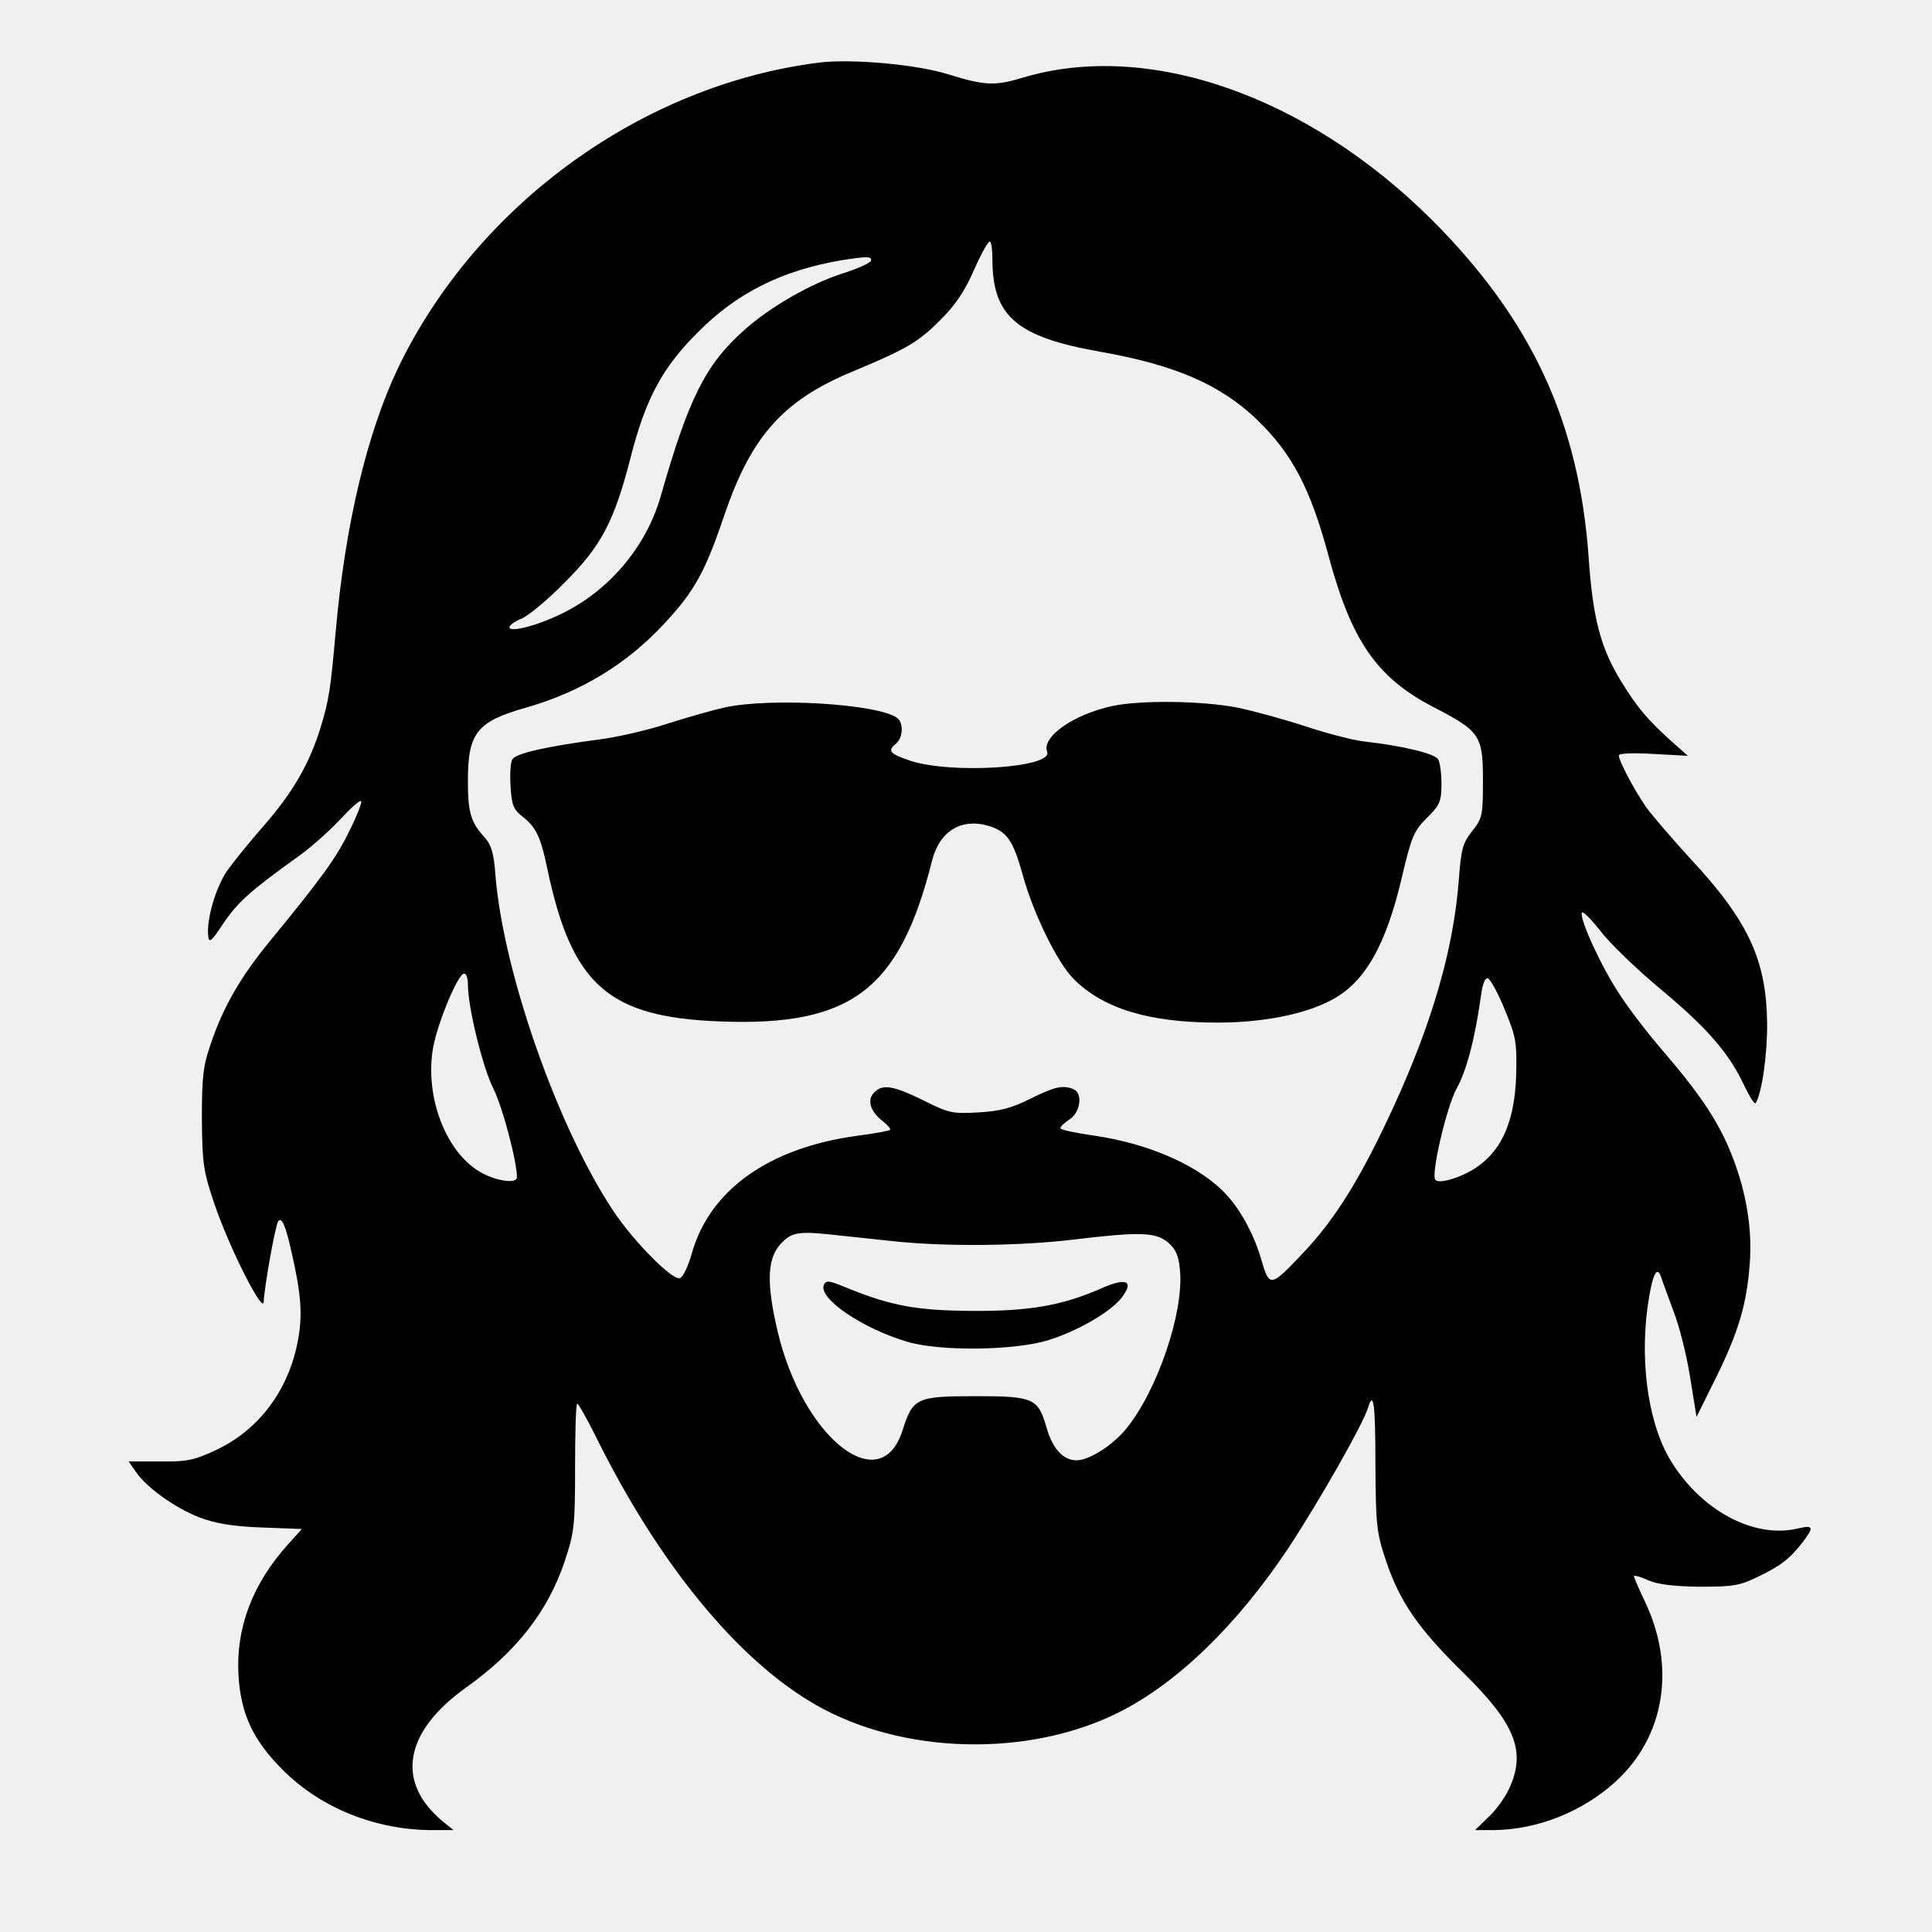
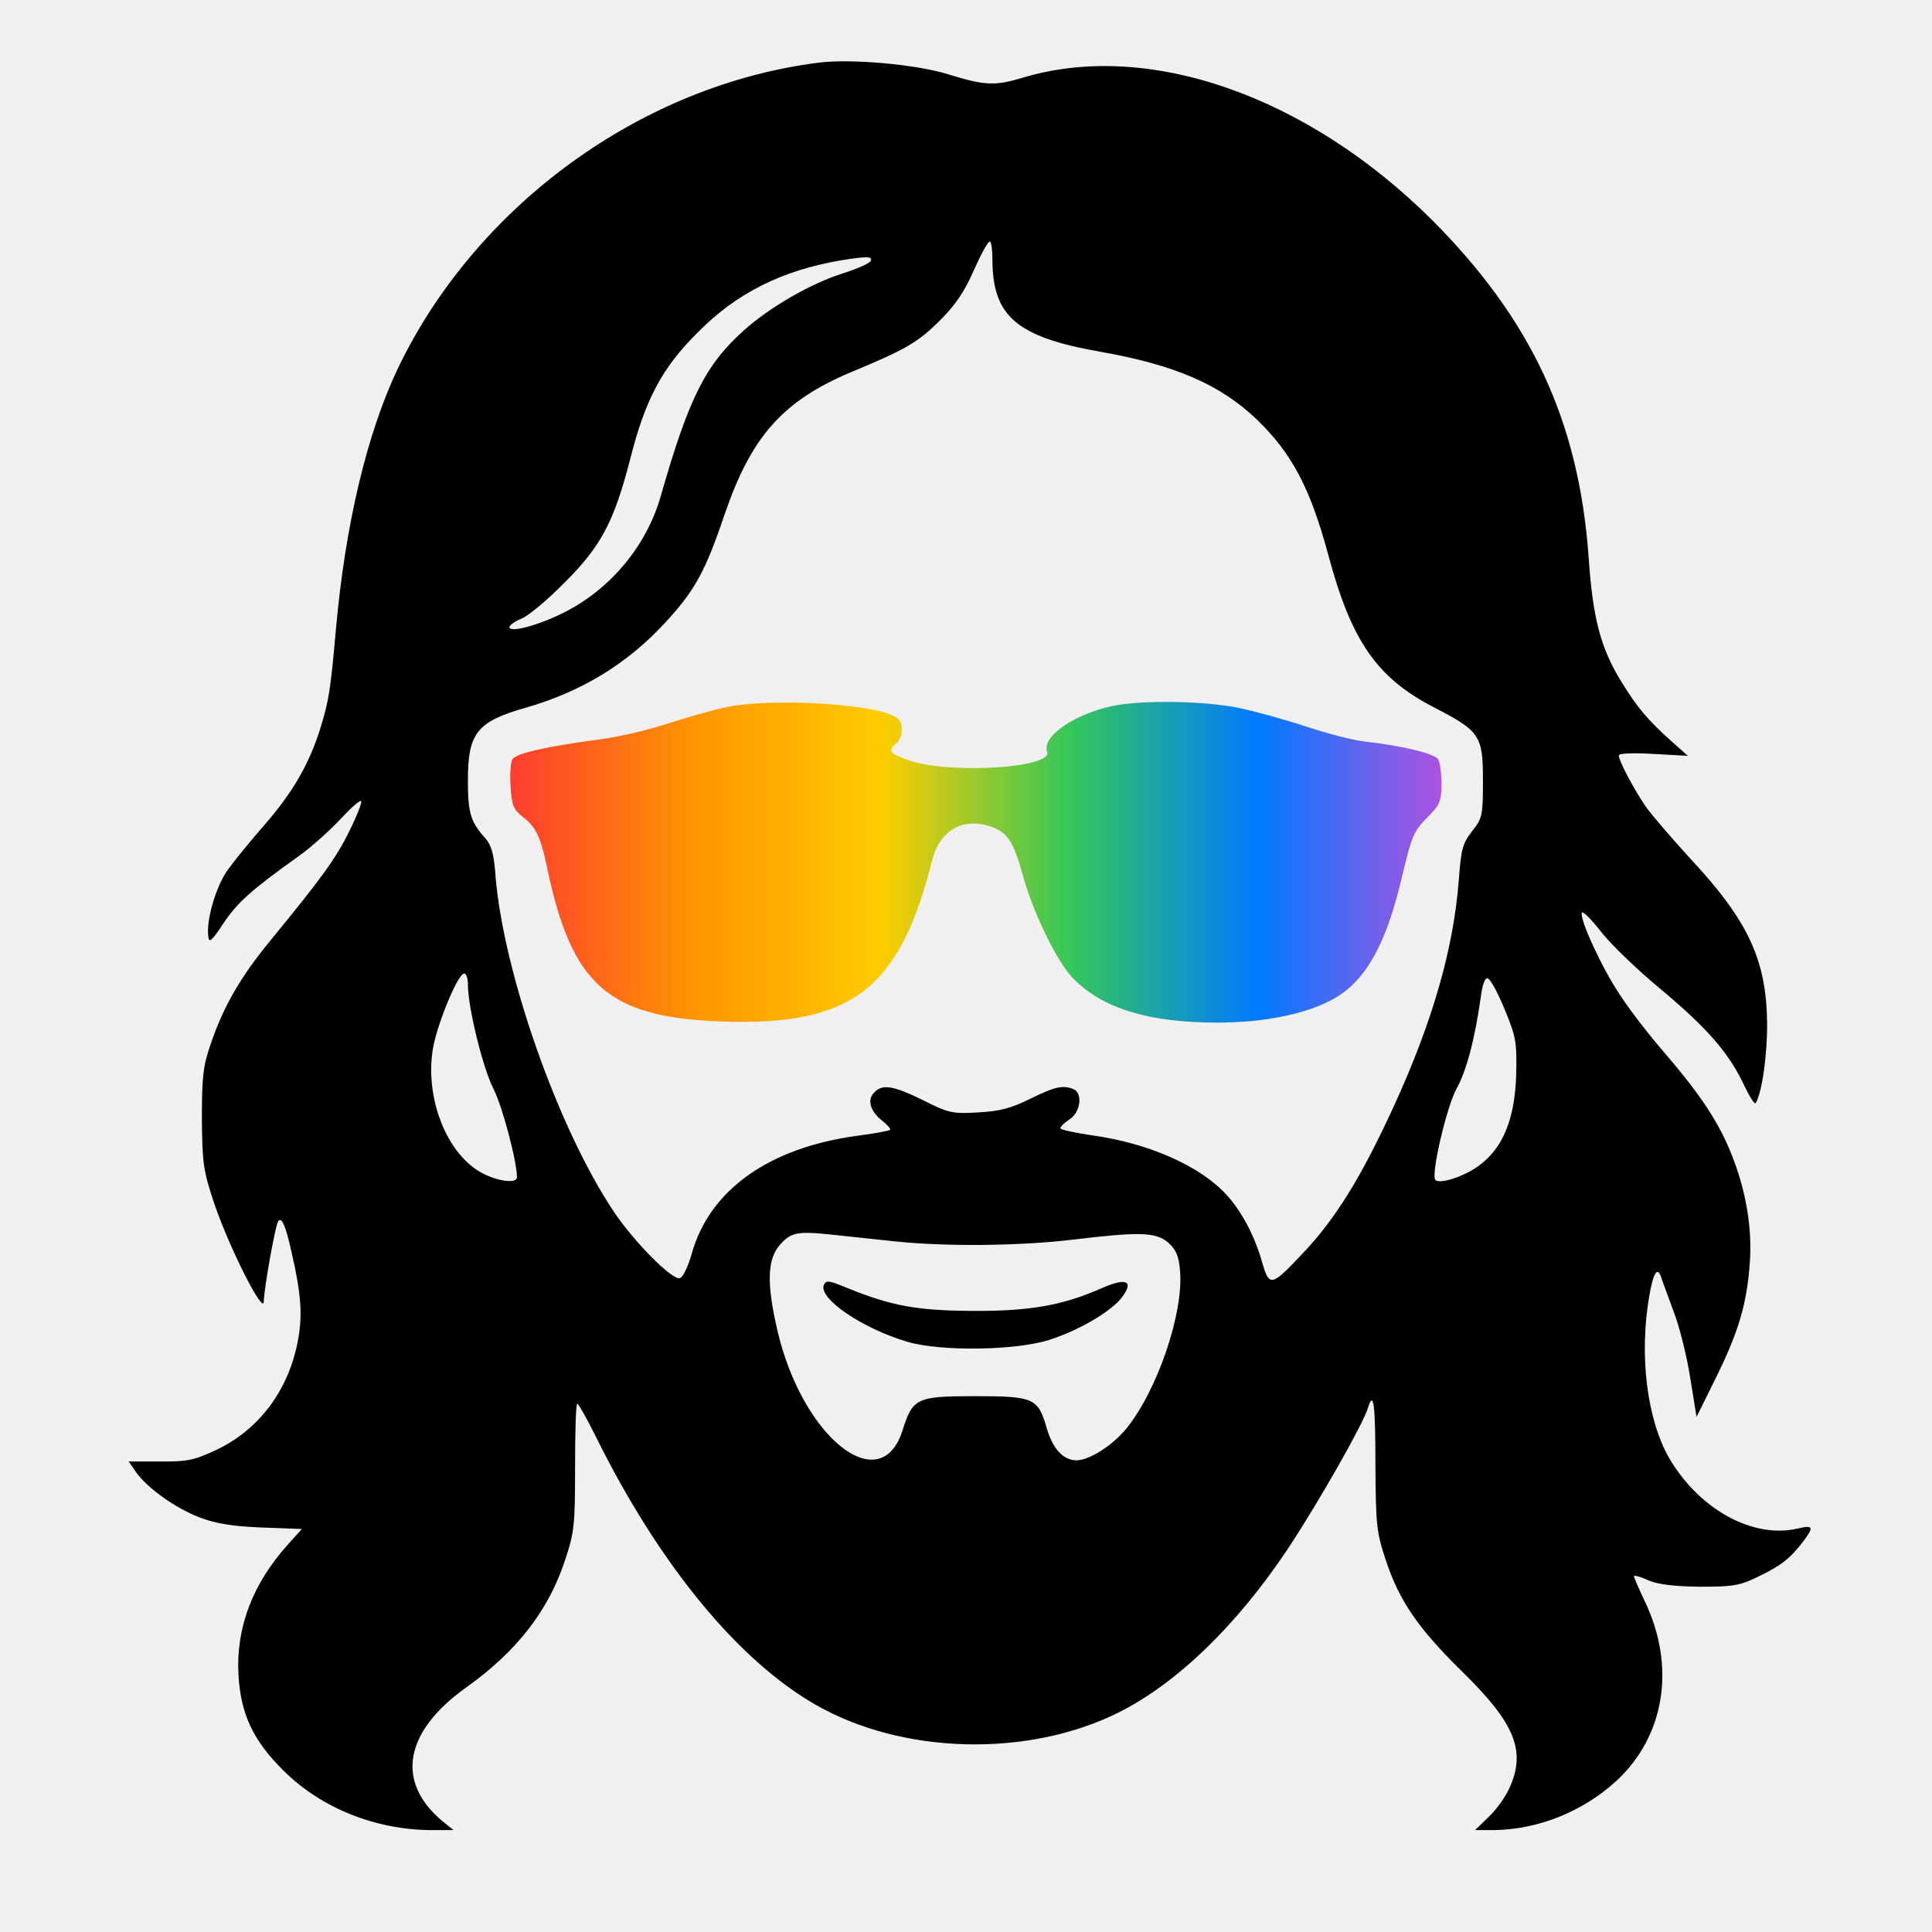
<svg xmlns="http://www.w3.org/2000/svg" viewBox="0 0 512 512">
  <style>
    path { fill: #000; }
    @media (prefers-color-scheme: dark) { path { fill: #fff; } }
  </style>
+   <defs>
+     <linearGradient id="godui-sunglasses" x1="0" y1="0" x2="1" y2="0">
+       <stop offset="0%" stop-color="#ff3b30" />
+       <stop offset="20%" stop-color="#ff9500" />
+       <stop offset="40%" stop-color="#ffcc00" />
+       <stop offset="60%" stop-color="#34c759" />
+       <stop offset="80%" stop-color="#007aff" />
+       <stop offset="100%" stop-color="#af52de" />
+     </linearGradient>
+   </defs>
  <path d="M217 16.6c-46.9 5.9-90.7 37.7-111.5 80.9-8.2 17.2-14 41.4-16.5 69.5-1.4 15.7-1.8 18.5-4.1 26-3 9.6-7.4 17.1-14.8 25.6-3.6 4.1-8 9.5-9.8 12-3.1 4.4-5.7 13.3-5.1 17.6.2 1.8.9 1.2 4-3.5 3.7-5.5 7.2-8.7 19.8-17.7 3.4-2.4 8.4-6.9 11.1-9.8 2.8-3 5.2-5.2 5.6-4.9.3.3-1.1 3.9-3.1 7.9-3.5 7.2-7.3 12.4-20.9 29-8 9.7-12.5 17.6-15.8 27.3-2.1 6-2.4 8.9-2.4 20 .1 12 .4 13.8 3.3 22.5 4.1 12 13.1 29.7 13.1 25.9.1-3.5 3-19.9 3.8-21.2.9-1.4 2 1 3.6 8.3 2.5 10.9 2.9 16.4 1.7 23-2.4 13.3-10.3 23.9-21.8 29.3-5.8 2.7-7.7 3.1-14.9 3h-8.2l2 2.9c3 4.2 10.3 9.4 16.7 11.9 4.2 1.6 8.6 2.4 16.5 2.7l10.7.4-3.6 4c-9.5 10.5-13.9 22.2-13.2 34.7.6 10.4 3.9 17.4 12 25.4 10 9.9 24.3 15.6 39.1 15.7h5.9l-3.1-2.5c-12.3-10.4-9.9-23.6 6.3-35.2 13.5-9.6 21.9-20.4 26.3-33.7 2.5-7.5 2.7-9.4 2.7-24.8 0-9.3.2-16.8.6-16.8.3 0 2.5 3.9 4.9 8.7 16.6 33.6 37.6 59.3 58.3 71.1 23 13.2 56.3 14 80.3 2 15.5-7.8 31.3-23.1 44.9-43.5 8.3-12.6 19.7-32.7 21.1-37.1 1.5-5 2-1.3 2 15 .1 16.1.3 17.9 2.8 25.4 3.6 10.8 8.6 18 20.2 29.4 14 13.7 17 21 12.5 30.9-1.1 2.4-3.6 5.9-5.6 7.7l-3.5 3.4h4.8c11.7-.1 23.6-4.8 32.5-12.9 13-11.9 16-30.4 7.7-47.7-1.6-3.4-2.9-6.4-2.9-6.7s1.7.1 3.8 1.1c2.6 1.1 6.7 1.6 13.7 1.7 8.9 0 10.6-.3 15.5-2.7 6-2.9 8.3-4.7 11.8-9.2 3-4 2.8-4.5-1.5-3.5-11.7 2.7-25.9-5-33.9-18.6-5.9-10.2-8.1-27.3-5.3-43.2 1.1-6.3 2.2-7.8 3.2-4.6.3 1 1.8 4.9 3.2 8.8 1.5 3.8 3.5 11.7 4.4 17.5l1.7 10.5 5.2-10.5c5.9-12 8.1-19.3 8.9-30.1.7-9.2-.9-18.9-4.6-28.4-3.4-8.8-8.3-16.2-17.9-27.4-4.1-4.7-9.5-11.7-12-15.6-4.8-7.2-10.6-19.9-10-21.6.2-.6 2.4 1.6 5 4.9 2.5 3.3 9.8 10.3 16.2 15.6 12.2 10.2 17.9 16.8 21.9 25.4 1.4 2.9 2.7 5 3 4.5 1.7-2.9 3.1-13.2 3-21.3-.2-16.6-5-27-20.3-43.4-4.9-5.4-10.3-11.6-11.9-13.9-3.2-4.7-7.1-12.1-7.1-13.5 0-.6 3.9-.7 9.2-.4l9.1.5-4.4-3.9c-6.1-5.5-8.9-8.7-13.2-15.7-5.5-8.9-7.6-16.8-8.7-33.1-2.6-35.9-15.1-62.8-41.4-89.2-33.2-33.1-75.4-47.8-108.6-37.8-7.3 2.2-10 2.1-19.7-.9-8.2-2.6-25.7-4.2-34.3-3.1m46 52.1c0 15.1 6.4 20.6 28.5 24.5 19.9 3.5 31.9 8.7 41.6 18 9.3 9 14.1 18.1 18.9 35.8 6.1 22.9 12.9 32.6 27.9 40.4 12.4 6.4 13.1 7.5 13.1 19.6 0 9.2-.2 9.9-2.9 13.3-2.5 3.2-2.9 4.8-3.5 12.9-1.4 18.3-7 37.6-17.1 59.7-8.7 19-15.6 30.2-24.4 39.4-8.3 8.8-8.7 8.8-10.7 2-1.8-6.6-5.5-13.5-9.3-17.6-7-7.7-20.6-13.7-35.5-15.8-4.7-.7-8.6-1.5-8.6-1.9s1.1-1.5 2.5-2.4c2.9-1.9 3.5-7 .9-8-2.8-1.1-4.9-.6-11.4 2.6-5 2.5-8.1 3.3-13.8 3.6-6.7.4-7.8.2-14.5-3.2-8-3.9-10.8-4.4-13-2.1-2 1.9-1.1 5 2.1 7.5 1.4 1.1 2.3 2.2 2.1 2.4-.2.3-4.2 1-8.8 1.6-23.4 3.2-39.1 14.4-43.8 31.3-.9 3.2-2.3 6.2-3.1 6.4-1.9.8-12.2-9.6-17.6-17.7-14.7-22-29.2-63.2-31.3-89-.4-5.8-1.1-8.1-2.8-10-3.8-4.2-4.5-6.6-4.5-15.2 0-12.6 2.4-15.6 15.5-19.3 14.6-4.2 26.7-11.6 36.6-22.3 8-8.6 10.8-13.7 15.9-28.8 7.1-20.8 15.5-30.2 33.6-37.8 14.4-6 17.6-7.8 23.4-13.6 4-3.9 6.6-7.7 9-13.2 1.9-4.3 3.8-7.8 4.3-7.8.4 0 .7 2.1.7 4.7m-32.2.4c-.2.6-3.5 2.1-7.3 3.3-8.6 2.7-19.5 9-26.3 15.1-10.3 9.2-14.7 18.1-22.1 44-3.8 13.3-13.6 25-26.2 31.1-6.7 3.3-13.9 5.1-13.9 3.6 0-.5 1.5-1.6 3.3-2.3 1.7-.7 6.8-4.9 11.2-9.4 9.8-9.7 13.2-16.2 17.5-32.8 4-15.9 8.5-24.3 18-33.7 10.3-10.4 22.2-16.3 37.8-19 6.9-1.1 8.4-1.1 8 .1M124 260.9c0 6 3.9 22 6.8 27.7 2.4 4.8 6.2 19.2 6.2 23.4 0 1.7-4.9 1.1-9-1-9.6-4.9-15.6-20.2-13.2-33.5 1.3-6.8 6.6-19.5 8.2-19.5.6 0 1 1.3 1 2.9m274.8 6.7c3 7.3 3.2 8.6 3 17.4-.4 11.8-3.6 19.4-10 24-3.8 2.8-10.3 4.9-11.4 3.7-1.3-1.2 3-19.5 5.6-24.2 2.6-4.6 4.9-13.2 6.5-24.8.4-3 1.1-4.7 1.8-4.4.7.2 2.7 3.9 4.5 8.3M237.4 329c13.7 1.4 32.9 1.2 47.1-.5 17.5-2.1 21.8-2 25.1.8 2 1.8 2.8 3.5 3.1 7.3 1.1 11.1-6 32-14.3 42.1-3.6 4.4-9.8 8.3-13.1 8.3-3.5 0-6.3-3-7.9-8.5-2.3-8-3.4-8.5-19-8.5-15.5 0-16.5.5-19.2 9-5.8 18.5-26.6 2-33.2-26.5-2.8-12.1-2.7-18.5.5-22.4 3-3.5 4.7-3.9 14-2.9 3.9.4 11.4 1.2 16.9 1.8" />
-   <path d="M192 187.5c-3.6.8-10.5 2.8-15.5 4.4-4.9 1.6-13 3.5-18 4.1-13.4 1.8-21.7 3.6-22.7 5.2-.5.7-.7 3.9-.5 7.1.3 5.1.7 6.2 3.4 8.3 3.3 2.6 4.6 5.2 6.3 13.4 6.5 31.1 16.2 39.6 46 40.7 34.6 1.3 47.4-8.4 56-42.6 2-7.9 7.8-11.4 15.1-9.2 4.8 1.5 6.4 3.8 9 13.2 2.8 10.1 9.2 23.2 13.5 27.4 7.8 7.8 19.9 11.5 38 11.5 11.8 0 22.9-2.1 30.1-5.9 8.9-4.6 14.6-14.4 18.9-33 2.5-10.5 3.1-11.9 6.6-15.4 3.4-3.4 3.8-4.3 3.8-9 0-2.9-.4-5.8-.9-6.5-.9-1.5-9.6-3.6-19.6-4.7-3.3-.4-10.4-2.3-15.8-4.1-5.5-1.8-13.5-4-17.9-4.9-9.4-1.8-25.5-2-33-.4-10.3 2.2-18.8 8.2-17.3 12.1 1.7 4.3-25.3 6-36.3 2.4-5.5-1.9-6.1-2.6-3.7-4.6 1.8-1.5 2-5.4.3-6.7-5-3.8-33.7-5.5-45.8-2.8m26.3 153.1c-1.3 3.6 10.3 11.5 22.2 15 8.8 2.6 28.7 2.3 37.5-.5 7.9-2.5 16.6-7.6 19.4-11.4 3.2-4.3 1-5.2-5.7-2.2-10.3 4.5-18.9 6-34.2 5.9-14.6-.1-21.3-1.3-33.3-6.2-4.6-1.9-5.3-2-5.9-.6" />
+   <path style="fill:url(#godui-sunglasses)" d="M192 187.5c-3.6.8-10.5 2.8-15.5 4.4-4.9 1.6-13 3.5-18 4.1-13.4 1.8-21.7 3.6-22.7 5.2-.5.7-.7 3.9-.5 7.1.3 5.1.7 6.2 3.4 8.3 3.3 2.6 4.6 5.2 6.3 13.4 6.5 31.1 16.2 39.6 46 40.7 34.6 1.3 47.4-8.4 56-42.6 2-7.9 7.8-11.4 15.1-9.2 4.8 1.5 6.4 3.8 9 13.2 2.8 10.1 9.2 23.2 13.5 27.4 7.8 7.8 19.9 11.5 38 11.5 11.8 0 22.9-2.1 30.1-5.9 8.9-4.6 14.6-14.4 18.9-33 2.5-10.5 3.1-11.9 6.6-15.4 3.4-3.4 3.8-4.3 3.8-9 0-2.9-.4-5.8-.9-6.5-.9-1.5-9.6-3.6-19.6-4.7-3.3-.4-10.4-2.3-15.8-4.1-5.5-1.8-13.5-4-17.9-4.9-9.4-1.8-25.5-2-33-.4-10.3 2.2-18.8 8.2-17.3 12.1 1.7 4.3-25.3 6-36.3 2.4-5.5-1.9-6.1-2.6-3.7-4.6 1.8-1.5 2-5.4.3-6.7-5-3.8-33.7-5.5-45.8-2.8" />
+   <path d="M218.3 340.6c-1.3 3.6 10.3 11.5 22.2 15 8.8 2.6 28.7 2.3 37.5-.5 7.9-2.5 16.6-7.6 19.4-11.4 3.2-4.3 1-5.2-5.7-2.2-10.3 4.5-18.9 6-34.2 5.9-14.6-.1-21.3-1.3-33.3-6.2-4.6-1.9-5.3-2-5.9-.6" />
</svg>
